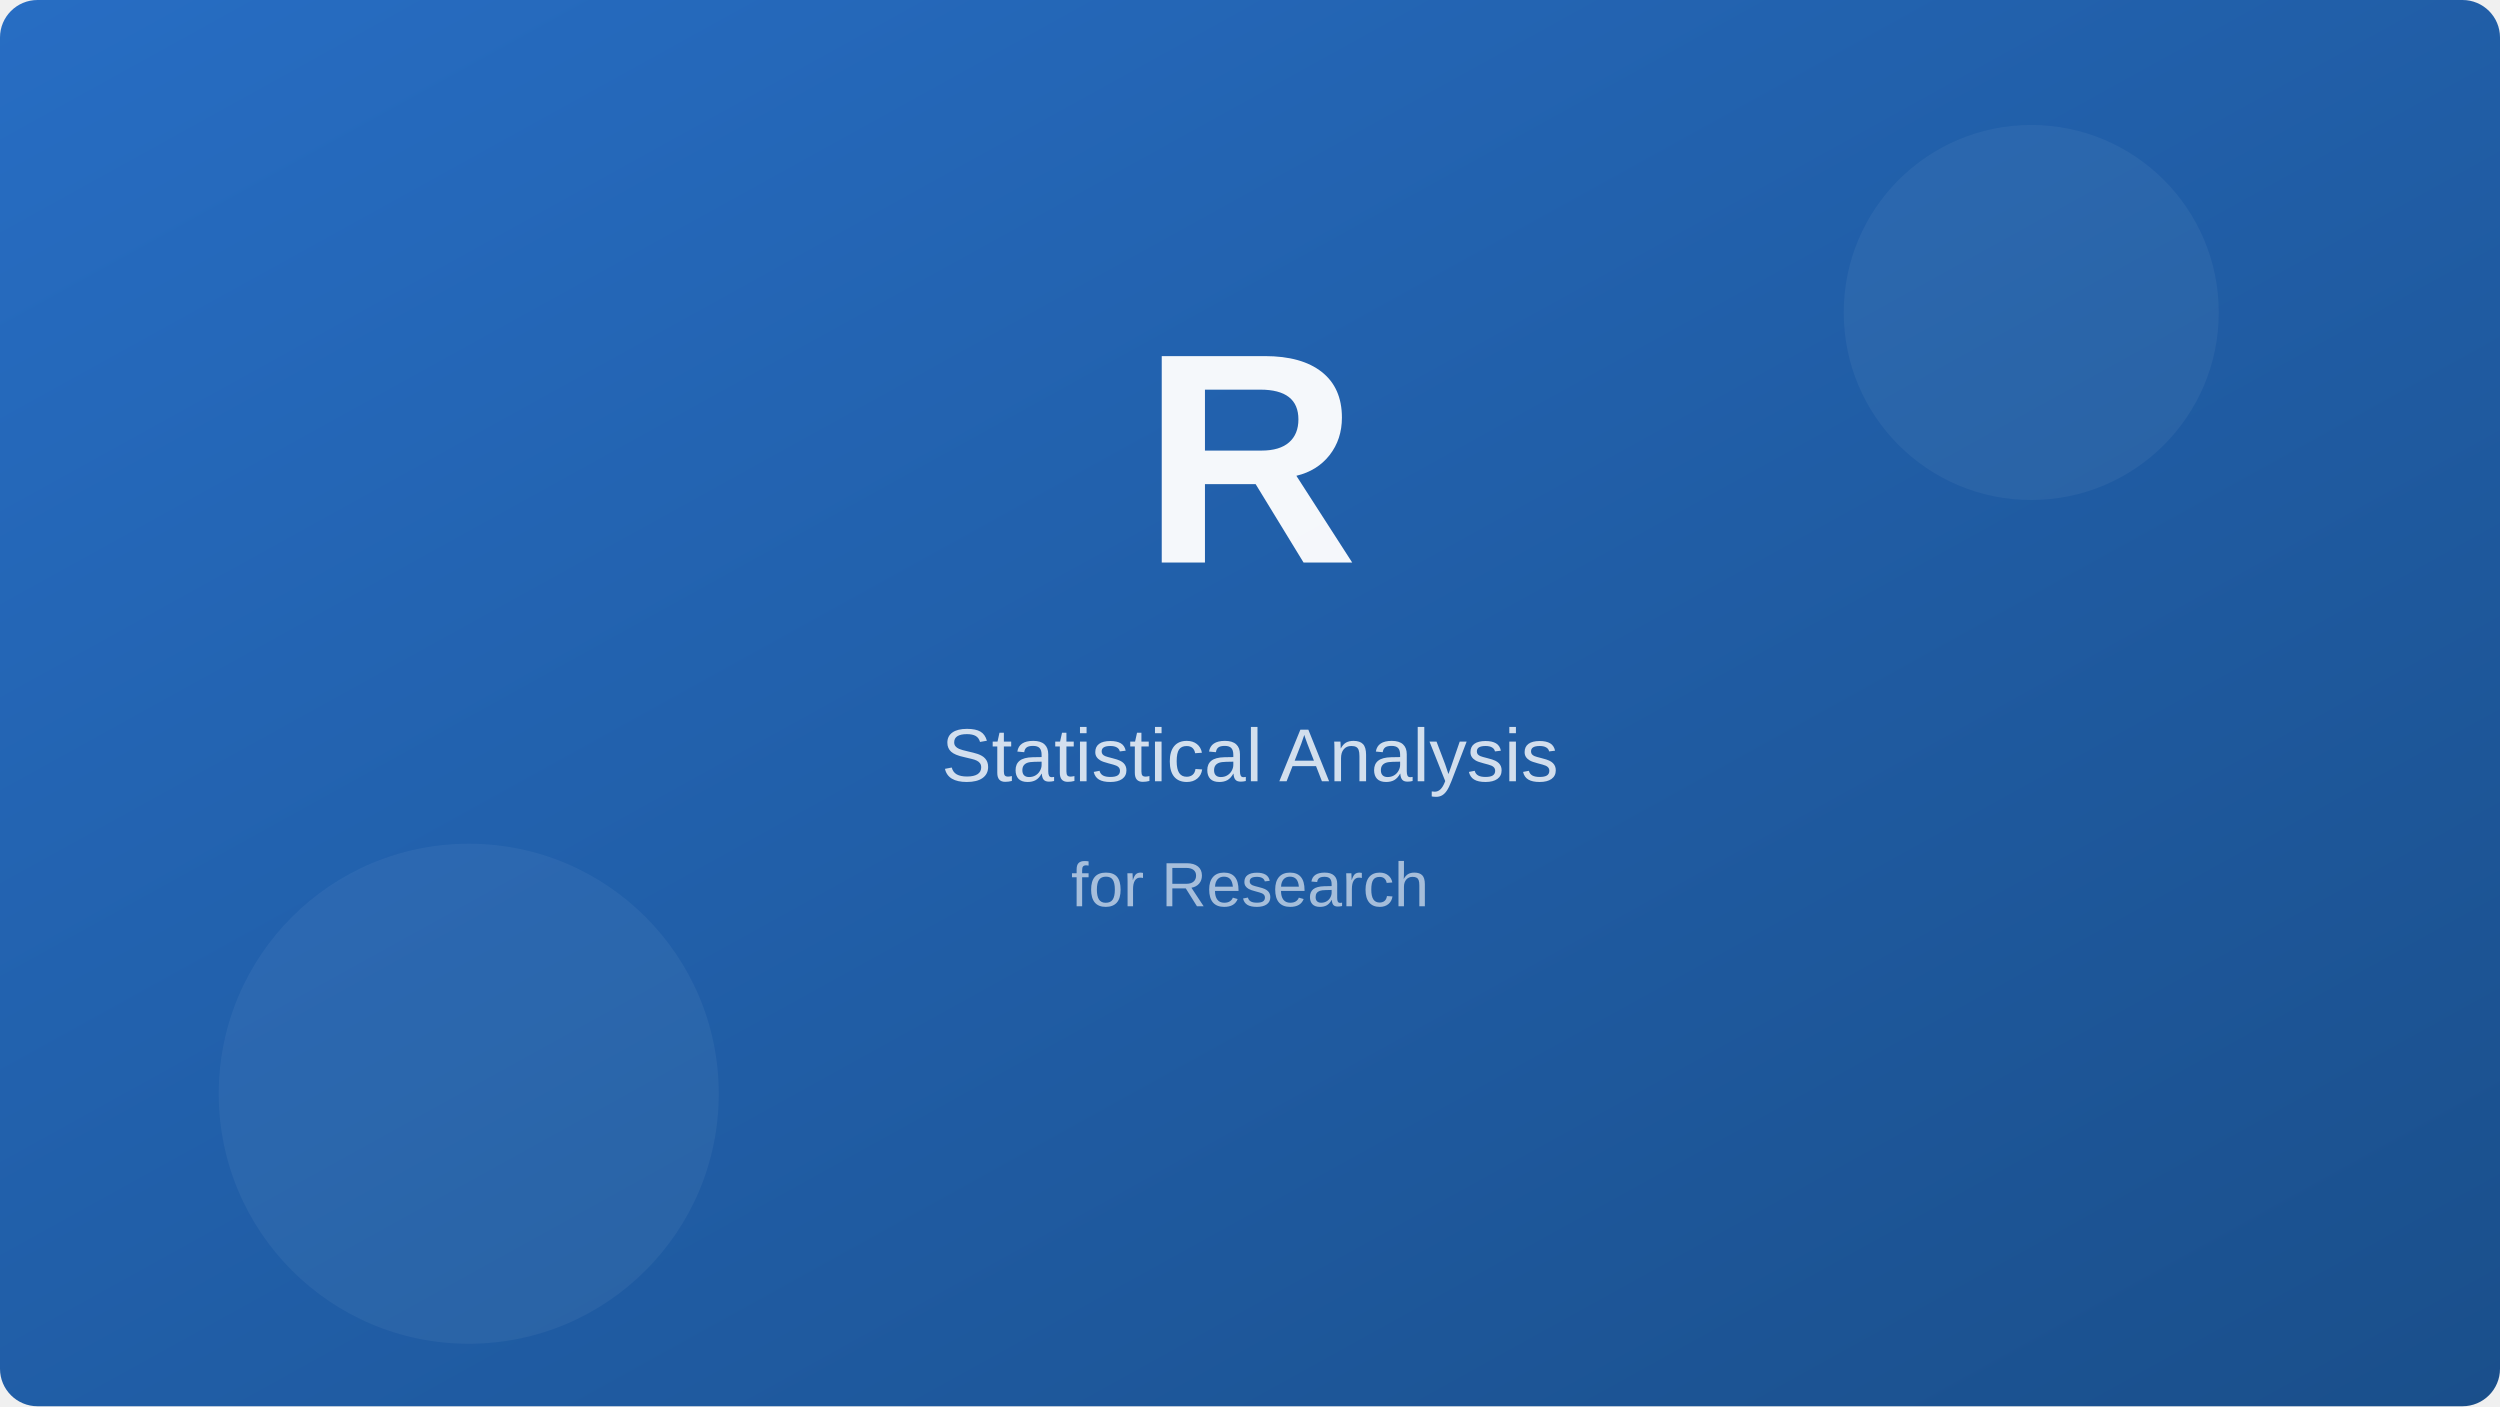
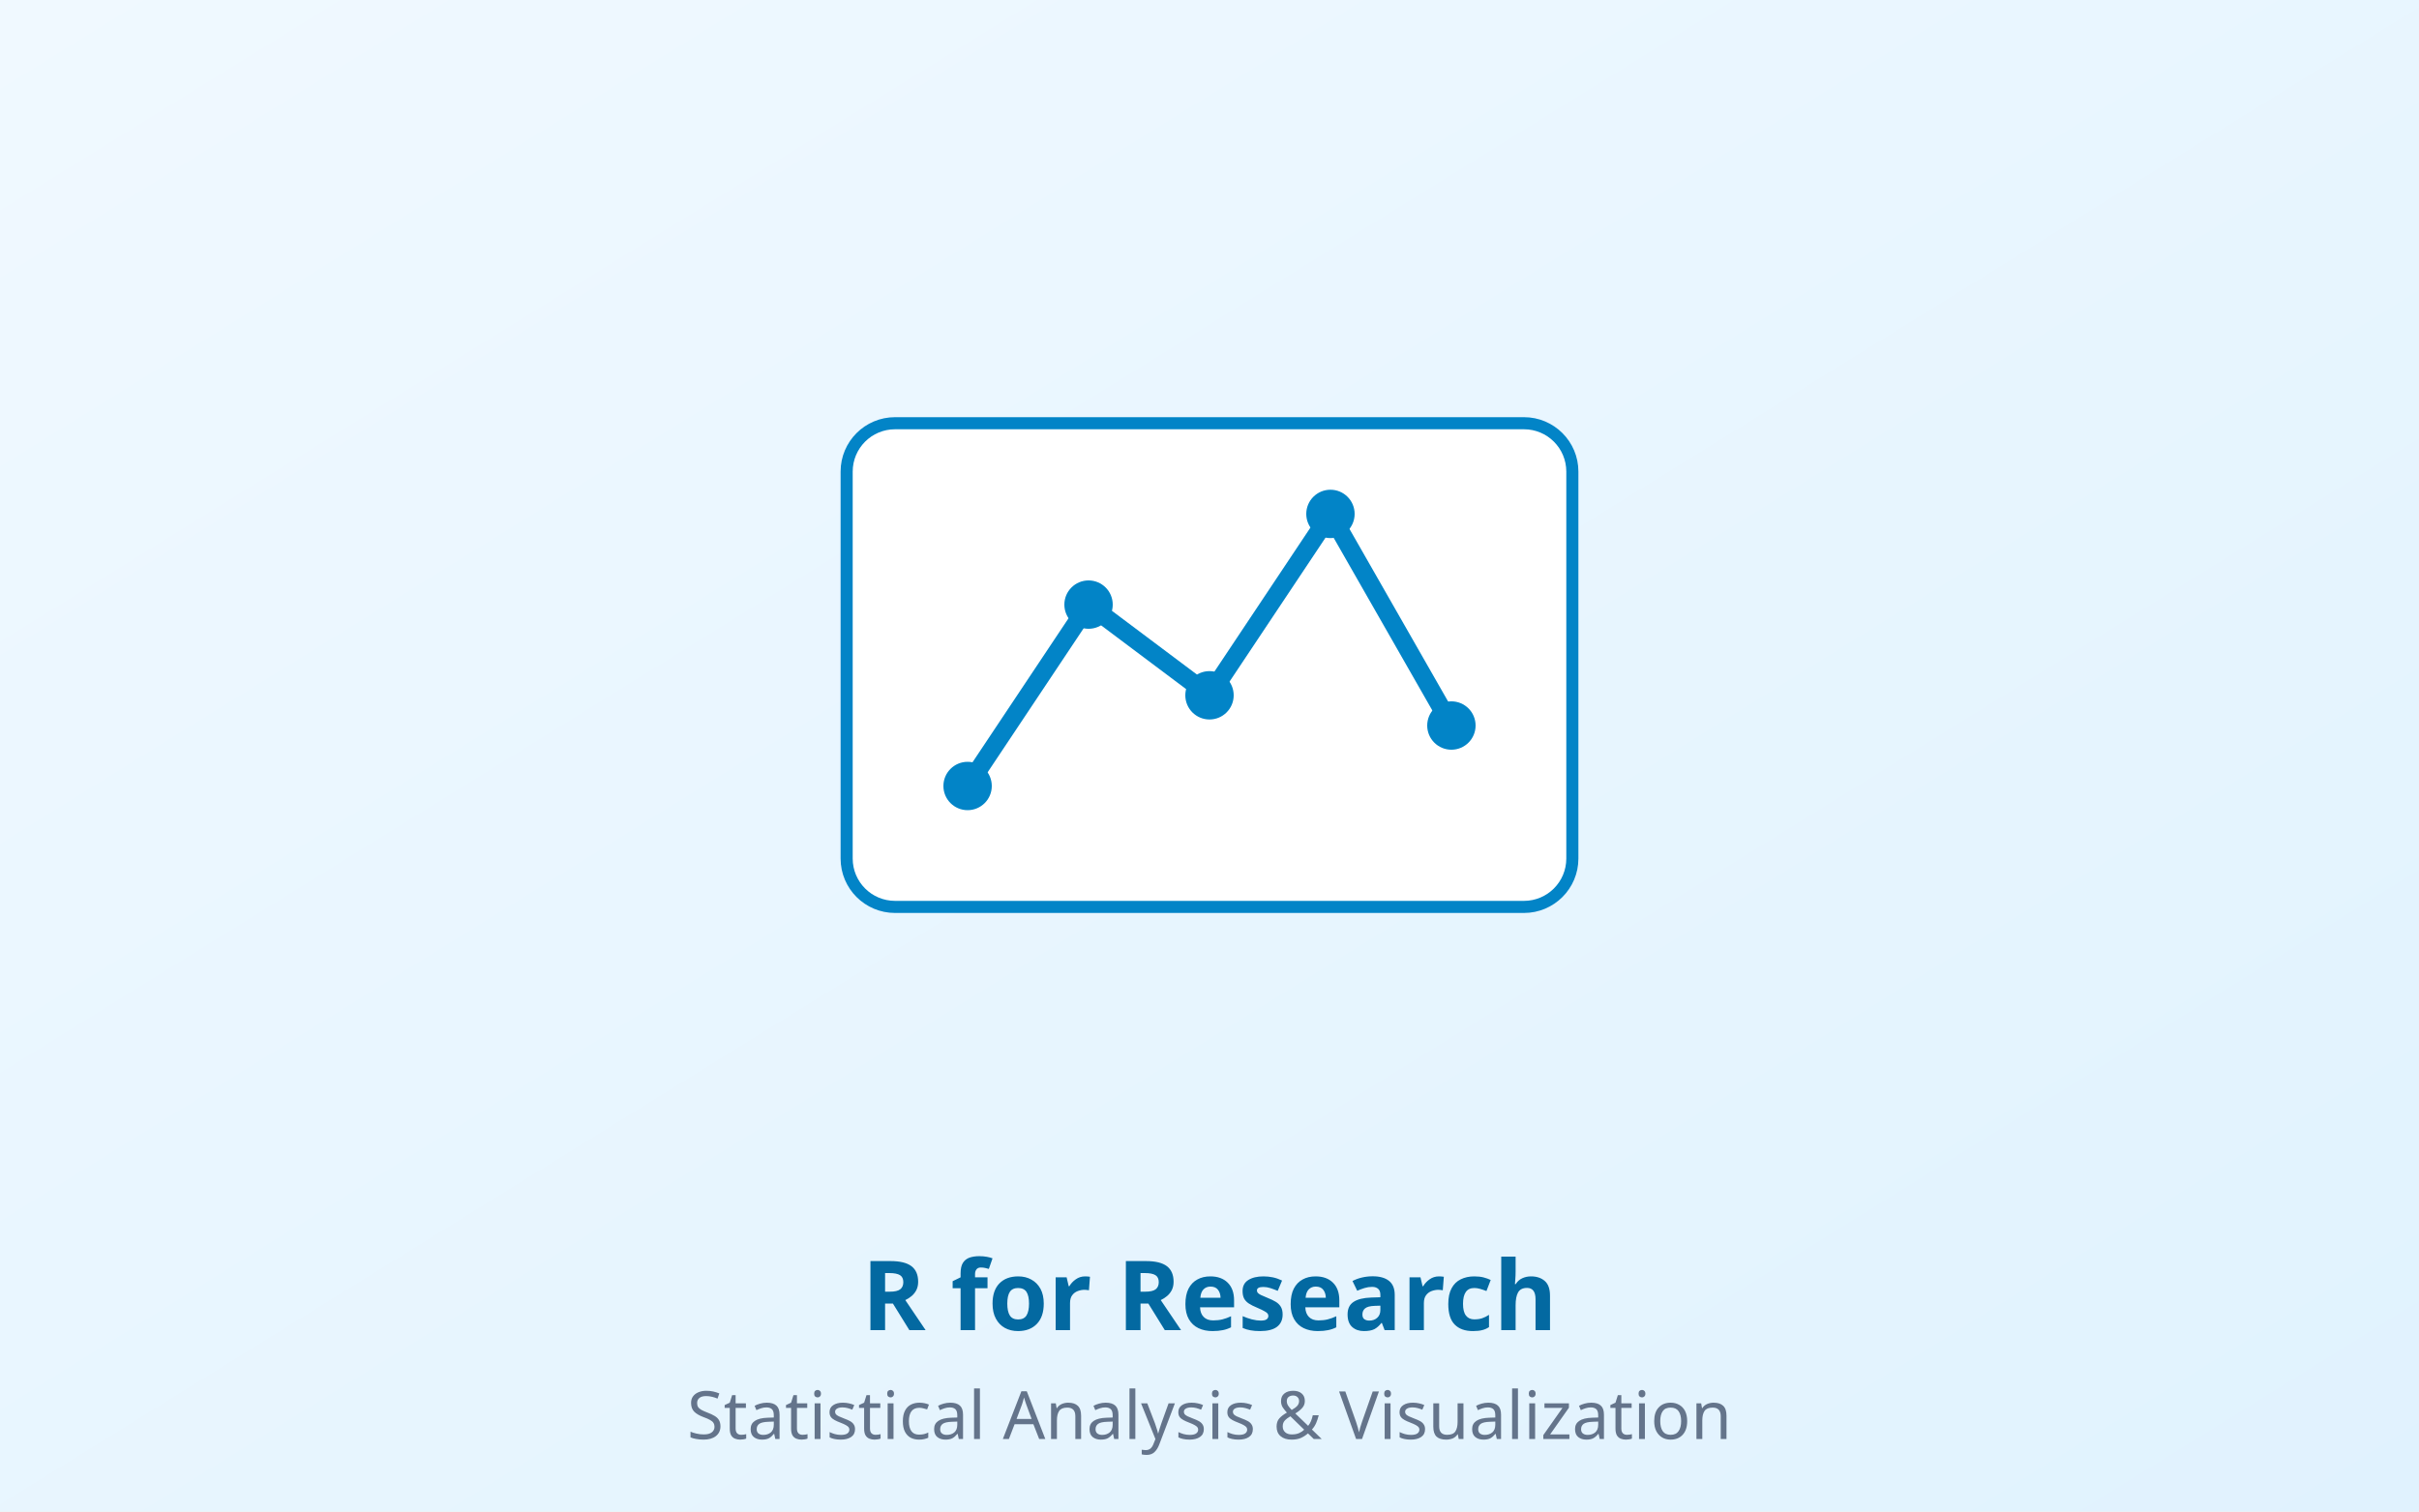
- <svg xmlns="http://www.w3.org/2000/svg" width="800" height="450" viewBox="0 0 800 450">
+ <svg xmlns="http://www.w3.org/2000/svg" viewBox="0 0 400 250">
  <defs>
-     <linearGradient id="bg" x1="0%" y1="0%" x2="100%" y2="100%">
-       <stop offset="0%" style="stop-color:#276DC3;stop-opacity:1" />
-       <stop offset="100%" style="stop-color:#1A4F8B;stop-opacity:1" />
+     <linearGradient id="gc1" x1="0%" y1="0%" x2="100%" y2="100%">
+       <stop offset="0%" stop-color="#f0f9ff" />
+       <stop offset="100%" stop-color="#e0f2fe" />
    </linearGradient>
  </defs>
-   <rect width="800" height="450" fill="url(#bg)" rx="12" />
-   <text x="400" y="180" text-anchor="middle" font-family="Arial, sans-serif" font-size="96" font-weight="bold" fill="#ffffff" opacity="0.95">R</text>
-   <text x="400" y="250" text-anchor="middle" font-family="Arial, sans-serif" font-size="24" fill="#ffffff" opacity="0.8">Statistical Analysis</text>
-   <text x="400" y="290" text-anchor="middle" font-family="Arial, sans-serif" font-size="20" fill="#ffffff" opacity="0.6">for Research</text>
-   <circle cx="650" cy="100" r="60" fill="#ffffff" opacity="0.05" />
-   <circle cx="150" cy="350" r="80" fill="#ffffff" opacity="0.05" />
+   <rect width="400" height="250" fill="url(#gc1)" />
+   <g transform="translate(200, 110)">
+     <rect x="-60" y="-40" width="120" height="80" rx="8" fill="#ffffff" stroke="#0284c7" stroke-width="2" />
+     <path d="M-40,20 L-20,-10 L0,5 L20,-25 L40,10" fill="none" stroke="#0284c7" stroke-width="3" stroke-linecap="round" stroke-linejoin="round" />
+     <circle cx="-40" cy="20" r="4" fill="#0284c7" />
+     <circle cx="-20" cy="-10" r="4" fill="#0284c7" />
+     <circle cx="0" cy="5" r="4" fill="#0284c7" />
+     <circle cx="20" cy="-25" r="4" fill="#0284c7" />
+     <circle cx="40" cy="10" r="4" fill="#0284c7" />
+   </g>
+   <text x="200" y="220" text-anchor="middle" font-family="sans-serif" font-size="16" font-weight="bold" fill="#0369a1">R for Research</text>
+   <text x="200" y="238" text-anchor="middle" font-family="sans-serif" font-size="11" fill="#64748b">Statistical Analysis &amp; Visualization</text>
</svg>
